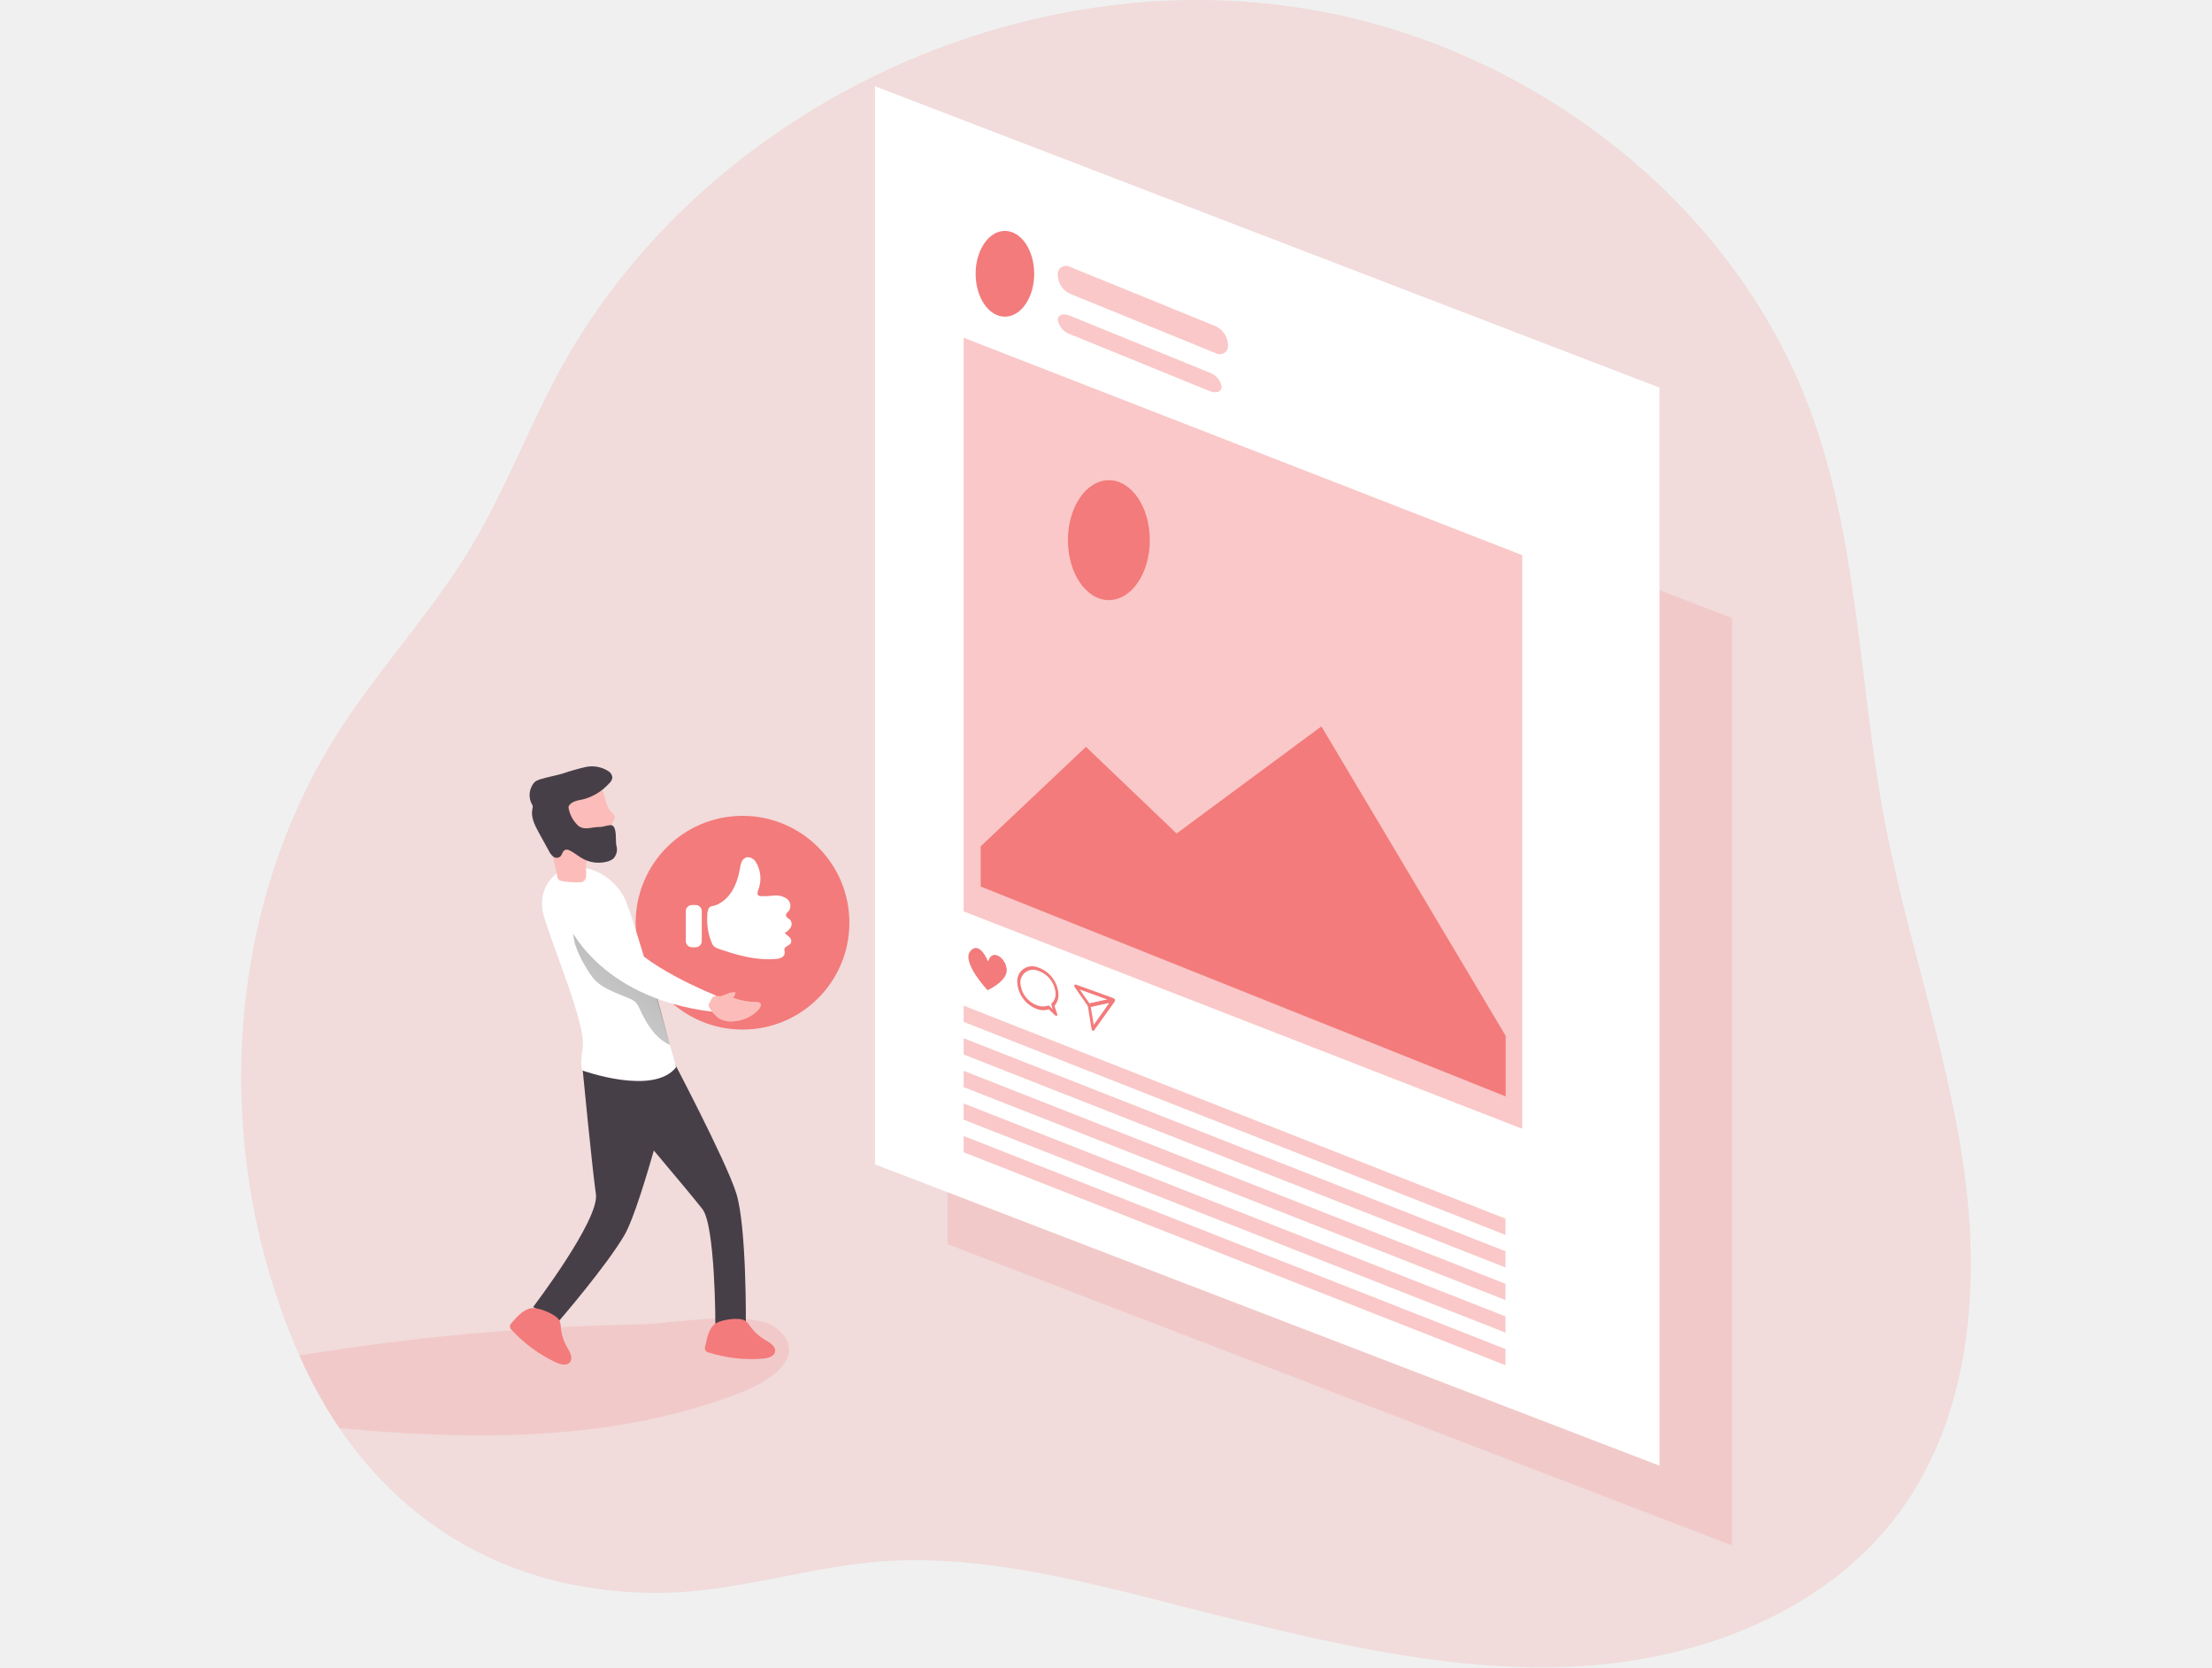
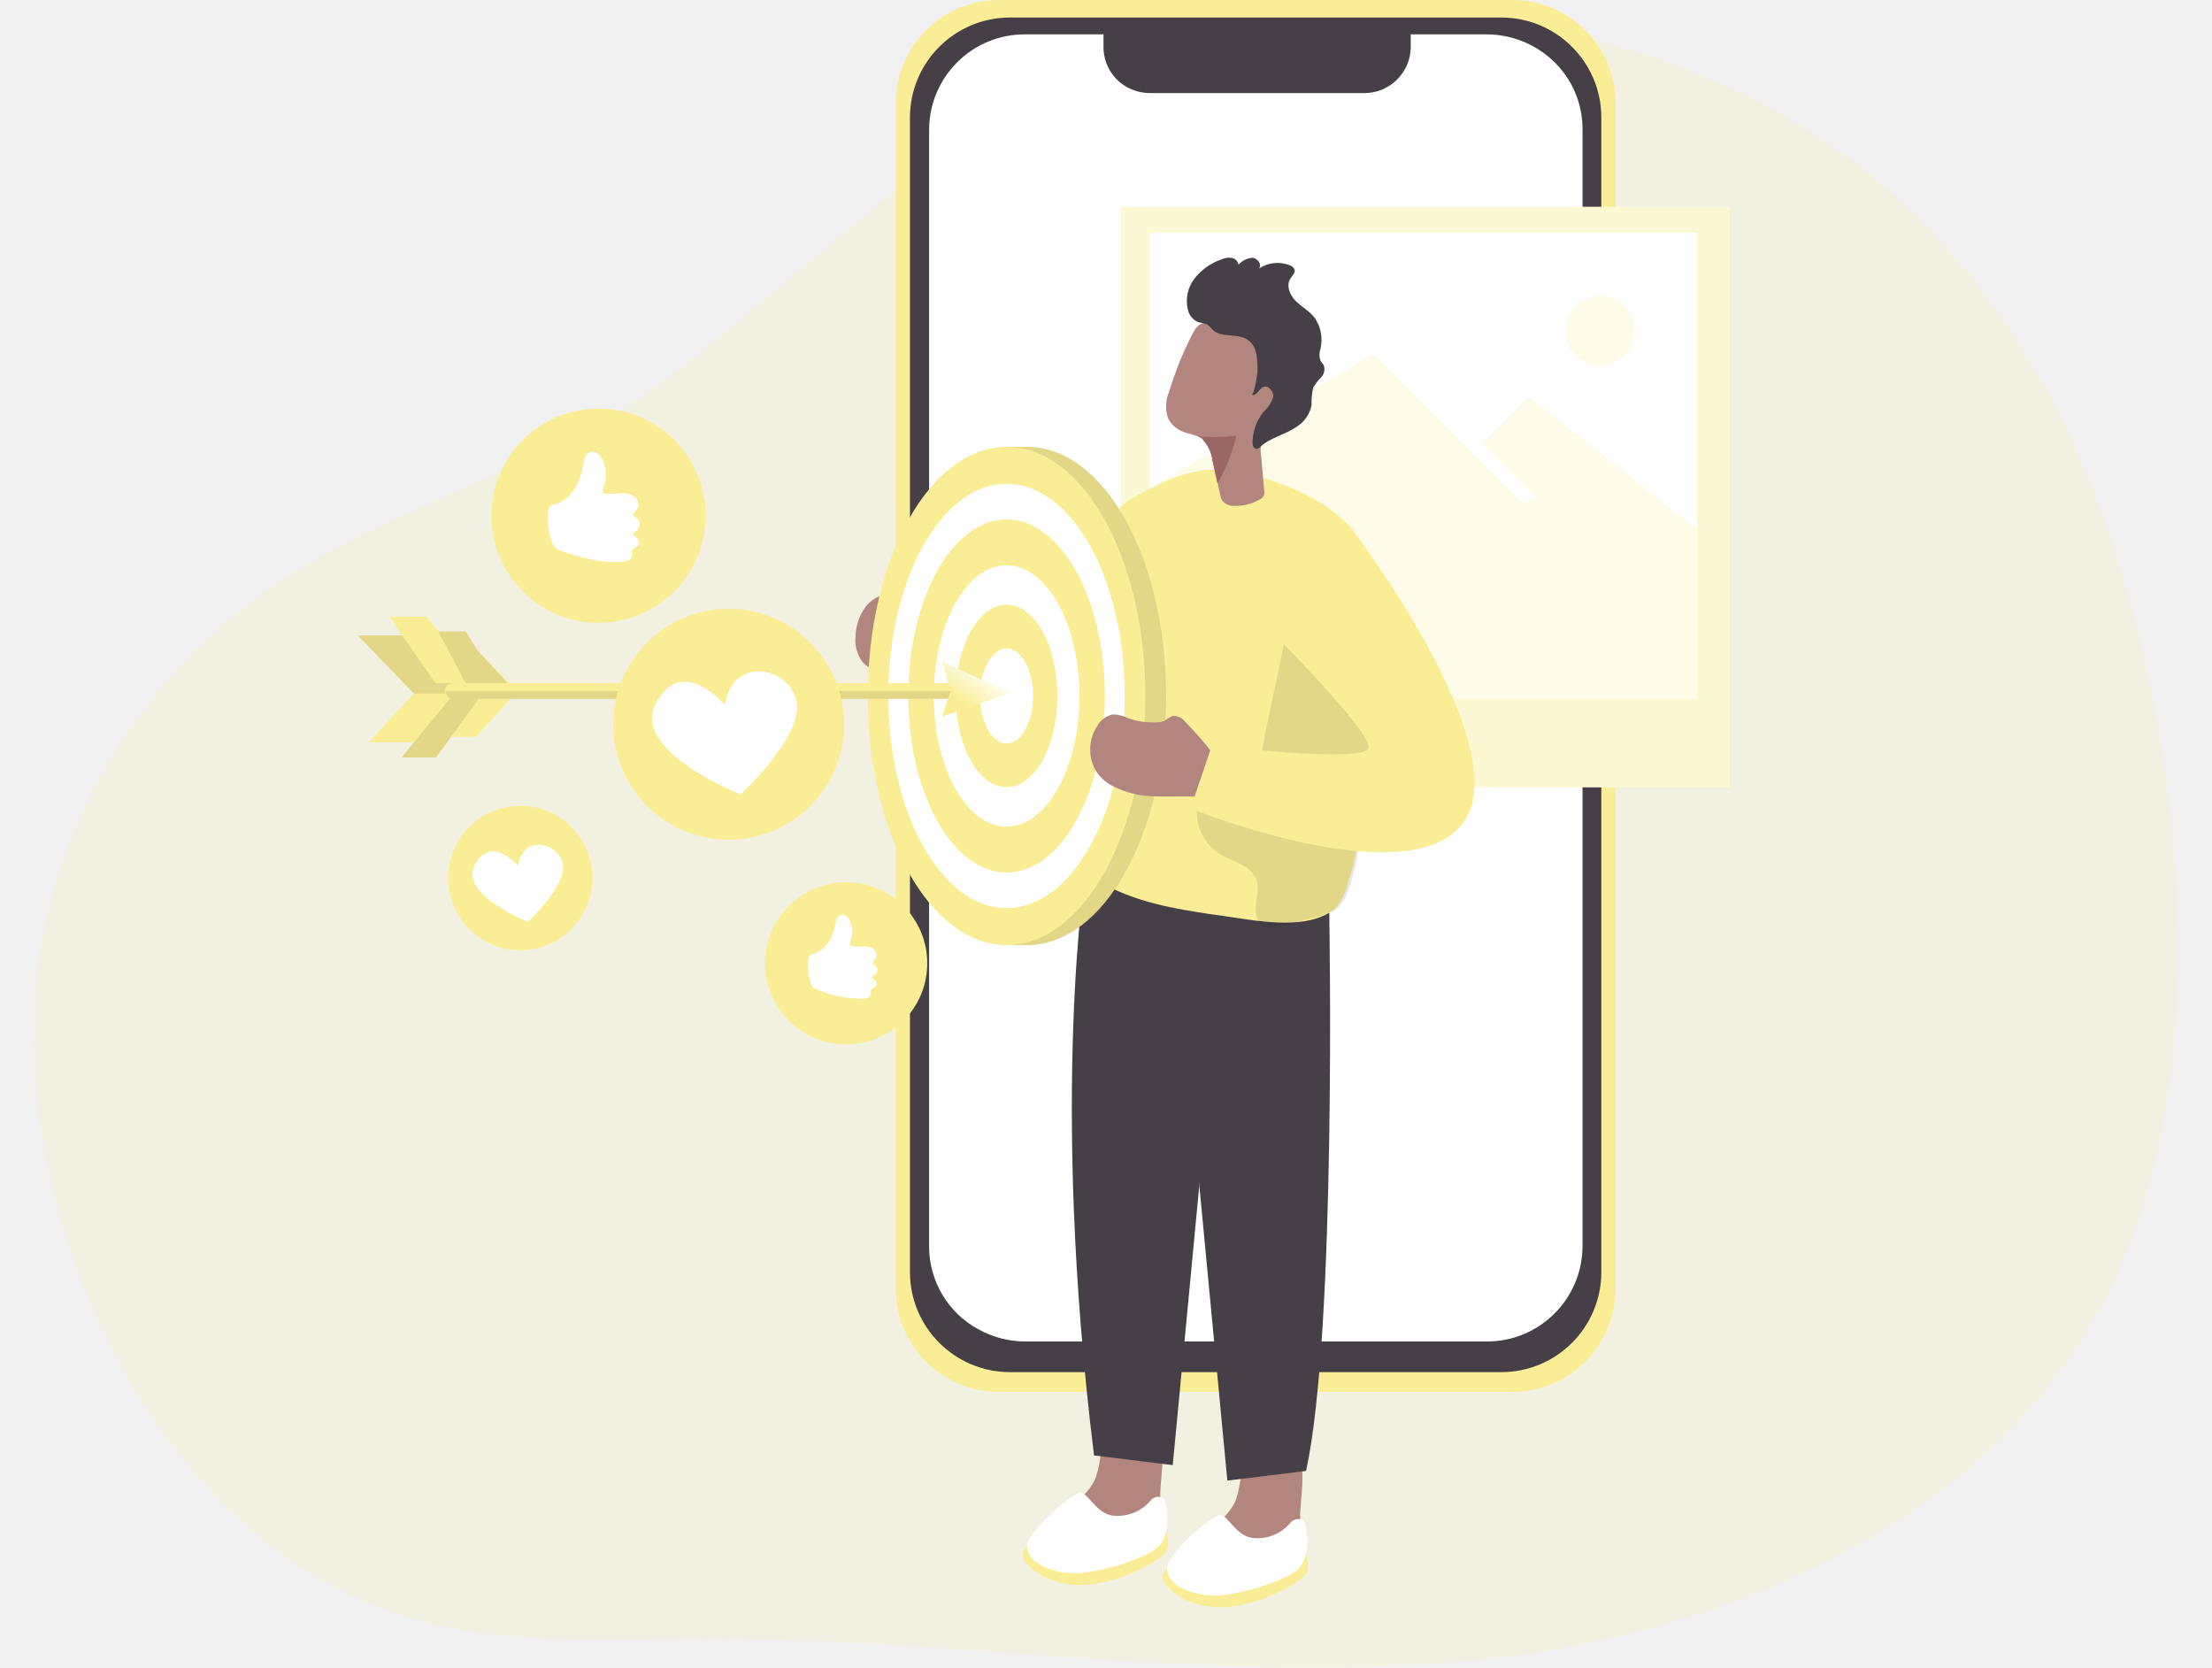
- <svg xmlns="http://www.w3.org/2000/svg" id="Layer_1" data-name="Layer 1" viewBox="0 0 333.14 321.12" width="406" height="306" class="illustration styles_illustrationTablet__1DWOa">
+ <svg xmlns="http://www.w3.org/2000/svg" id="Layer_1" data-name="Layer 1" viewBox="0 0 369.46 287.27" width="406" height="306" class="illustration styles_illustrationTablet__1DWOa">
  <defs>
-     <linearGradient id="linear-gradient" x1="135.1" y1="166.9" x2="87.28" y2="105.14" gradientTransform="matrix(1, 0, 0, -1, 0, 352)" gradientUnits="userSpaceOnUse">
-       <stop offset="0.01" />
-       <stop offset="0.08" stop-opacity="0.69" />
-       <stop offset="0.21" stop-opacity="0.32" />
-       <stop offset="1" stop-opacity="0" />
+     <linearGradient id="linear-gradient" x1="182.47" y1="211.1" x2="178.35" y2="205.27" gradientTransform="matrix(1, 0, 0, -1, -18.92, 326)" gradientUnits="userSpaceOnUse">
+       <stop offset="0.01" stop-color="#fff" />
+       <stop offset="1" stop-color="#fff" stop-opacity="0" />
    </linearGradient>
  </defs>
-   <path d="M361.61,312.06c-13.91,18.76-37.83,28-61.15,29.43s-46.45-4-69.14-9.57c-20.29-5-42.48-11.78-63.61-10.73-15.31.75-29.93,6.25-45.55,6.19-26.11-.09-47.17-11.53-60.88-31.72a87.85,87.85,0,0,1-7.71-14,.68.68,0,0,0-.11-.25c-16.88-38.41-14.84-85.62,8.38-121,7.72-11.77,17.39-22.19,24.67-34.23,6.54-10.82,11-22.75,17-33.86,20.93-38.61,61.85-64.78,105.18-70.52a130.84,130.84,0,0,1,45.8,1.85c39.88,8.94,75.7,37.47,90,75.77,9.32,25,9.4,52.4,14.3,78.65,4.24,22.72,12.14,44.69,15.37,67.57S375.38,293.49,361.61,312.06Z" transform="translate(-42.36 -20.6)" fill="#f37b7b" opacity="0.18" style="isolation: isolate;" />
-   <path d="M139.07,288.6c-24.49,9.68-51.29,9.47-77.79,7.06a87.85,87.85,0,0,1-7.71-14,460.76,460.76,0,0,1,65.81-6c5.15-.1,21.15-2.89,25.8.57C151.64,281.05,145.32,286.13,139.07,288.6Z" transform="translate(-42.36 -20.6)" fill="#f37b7b" opacity="0.18" style="isolation: isolate;" />
-   <polygon points="287.14 297.64 136.04 239.61 136.04 60.99 287.14 119.02 287.14 297.64" fill="#f37b7b" opacity="0.18" style="isolation: isolate;" />
-   <path d="M124.93,223.67s10.78,20.37,12.79,26.77,1.84,25.26,1.84,25.26h-5.87s0-19-2.49-22.23-16.37-19.57-16.37-19.57Z" transform="translate(-42.36 -20.6)" fill="#473f47" />
-   <path d="M126.13,226.12s-6.54,26.42-9.92,32.29S103.58,275,103.58,275l-5-2.67s12.81-16.81,12.1-21.74-2.53-23.75-2.53-23.75S117.19,221.94,126.13,226.12Z" transform="translate(-42.36 -20.6)" fill="#473f47" />
-   <circle cx="96.56" cy="177.71" r="20.58" fill="#f37b7b" />
-   <path d="M104,188.24s-5.21,2.66-3.27,9.07,8.07,20.81,7.41,25.08,0,4.4,0,4.4,13.69,4.94,18-.67c0,0-8.15-28.81-9.88-32.42S109.58,186.12,104,188.24Z" transform="translate(-42.36 -20.6)" fill="#fff" />
-   <path d="M106.67,202.47a19.48,19.48,0,0,0,2.12,4.47,12.81,12.81,0,0,0,1.61,2.32c1.76,1.89,4.4,2.61,6.76,3.66a3.75,3.75,0,0,1,1.15.69,4.44,4.44,0,0,1,.82,1.35c1.28,2.8,3,5.64,5.81,6.91-1.15-4.42-2.3-8.83-3.64-13.19a7.39,7.39,0,0,0-.94-2.2,7.81,7.81,0,0,0-1.83-1.66c-3-2.17-5.87-4.37-8.85-6.5-1-.72-2.08-1.54-2.94-.23C106,199.23,106.33,201.26,106.67,202.47Z" transform="translate(-42.36 -20.6)" fill="url(#linear-gradient)" />
-   <path d="M113.66,177c.3.3.67.61.67,1a1.81,1.81,0,0,1-.38.86c-.9,1.54-.08,3.73-1.16,5.13a3,3,0,0,1-1.57,1,5.48,5.48,0,0,0-1.77.57,2.21,2.21,0,0,0-.66,1.55c-.06.69.06,1.39,0,2.09a1.37,1.37,0,0,1-.58,1.21,1.28,1.28,0,0,1-.61.12,15.09,15.09,0,0,1-3.61-.28,1.14,1.14,0,0,1-.47-.19,1,1,0,0,1-.26-.57c-.51-2.31-1-4.63-1.55-6.94a16.47,16.47,0,0,0-1.12-2.41,8.1,8.1,0,0,1-.41-3.62,7,7,0,0,1,.92-2.59,5.3,5.3,0,0,1,1.64-1.88,6.38,6.38,0,0,1,1.64-.68c2-.61,5.09-1.43,6.81.27C112.63,173.05,112.17,175.51,113.66,177Z" transform="translate(-42.36 -20.6)" fill="#fcbdba" />
-   <path d="M113.86,179.59c-.42-.26-1.8.29-2.3.28-1.63-.05-3,.75-4.28-.23a6.23,6.23,0,0,1-1.87-3.44.74.74,0,0,1,0-.21.55.55,0,0,1,.1-.25c.61-.88,1.84-1,2.88-1.23a10.3,10.3,0,0,0,4.81-3,1.84,1.84,0,0,0,.65-1.14,1.61,1.61,0,0,0-.77-1.25,5.84,5.84,0,0,0-4.46-.78,45.46,45.46,0,0,0-4.46,1.28c-1.41.4-2.87.64-4.28,1.09a3.21,3.21,0,0,0-.84.39,2.47,2.47,0,0,0-.75,1,3.69,3.69,0,0,0,0,3.27,1.32,1.32,0,0,1,.22.5,1.51,1.51,0,0,1-.06.52c-.35,1.53.42,3.06,1.16,4.44l2,3.63a3.27,3.27,0,0,0,.86,1.13,1.11,1.11,0,0,0,1.32,0c.4-.34.42-1,.9-1.28a1.14,1.14,0,0,1,1,.12c.86.41,1.57,1.06,2.4,1.52a6.35,6.35,0,0,0,4.75.59A3.33,3.33,0,0,0,114,186a2.54,2.54,0,0,0,.6-2.63C114.44,182.4,114.75,180.14,113.86,179.59Z" transform="translate(-42.36 -20.6)" fill="#473f47" />
-   <path d="M105.18,198.28s5.61,14.41,27.84,17.17l.8-3.11s-14.85-5.87-18-11.83a38.81,38.81,0,0,1-2.38-5.21,4.9,4.9,0,0,0-6.19-3.12c-.22.08-.44.17-.65.27C105,193.33,104,195,105.18,198.28Z" transform="translate(-42.36 -20.6)" fill="#fff" />
-   <path d="M137.56,211.7a1.59,1.59,0,0,1-.47,1.05,13.09,13.09,0,0,0,4.46.82,1.09,1.09,0,0,1,.78.22c.29.32.06.84-.22,1.17a7,7,0,0,1-4.48,2.3,4.84,4.84,0,0,1-3.29-.53,6.29,6.29,0,0,1-1.72-1.91.91.91,0,0,1,0-1.18c.18-.33.43-1,.8-1.16a3,3,0,0,1,1.19,0C135.59,212.24,136.51,211.59,137.56,211.7Z" transform="translate(-42.36 -20.6)" fill="#fcbdba" />
-   <path d="M94.47,275.36a1.15,1.15,0,0,0-.37.77,1.1,1.1,0,0,0,.37.63A27.2,27.2,0,0,0,103,283c.88.42,2.1.71,2.7-.06s0-1.93-.54-2.82a9.28,9.28,0,0,1-1.24-3.86,3.52,3.52,0,0,0-.28-1.36c-.62-1.16-3.71-2.37-5-2.36C96.91,272.51,95.51,274.17,94.47,275.36Z" transform="translate(-42.36 -20.6)" fill="#f37b7b" />
-   <path d="M131.74,279.88a.86.86,0,0,0,.7,1.22,27.38,27.38,0,0,0,10.45,1.16c1-.08,2.18-.43,2.31-1.39s-1-1.67-1.87-2.18a9.48,9.48,0,0,1-3-2.74,3.51,3.51,0,0,0-.92-1c-1.11-.7-4.39-.21-5.5.44C132.45,276.19,132.06,278.33,131.74,279.88Z" transform="translate(-42.36 -20.6)" fill="#f37b7b" />
-   <path d="M133.11,202.44a1.83,1.83,0,0,0,.39.49,2.58,2.58,0,0,0,.83.41c3.53,1.23,7.24,2.28,11,1.95a2.72,2.72,0,0,0,1.15-.29,1.06,1.06,0,0,0,.57-1,2.74,2.74,0,0,1-.08-.5c0-.64,1-.74,1.29-1.33a1,1,0,0,0-.31-1.08c-.28-.29-.63-.5-.9-.8a3.22,3.22,0,0,0,1.14-1.06,1.28,1.28,0,0,0-.09-1.46c-.28-.3-.78-.46-.81-.87s.35-.62.59-.91a1.71,1.71,0,0,0-.41-2.28,3.65,3.65,0,0,0-2.44-.63,18.36,18.36,0,0,1-2.57.12.75.75,0,0,1-.56-.23c-.18-.23-.07-.56,0-.83a6.12,6.12,0,0,0-.39-5.48,1.85,1.85,0,0,0-1.8-.95,1.6,1.6,0,0,0-1,.95,6.67,6.67,0,0,0-.32,1.39c-.5,2.83-1.84,5.85-4.7,6.91-.49.18-.92.08-1.25.53a2.58,2.58,0,0,0-.3,1.36,11.58,11.58,0,0,0,.84,5.3Z" transform="translate(-42.36 -20.6)" fill="#fff" />
-   <rect x="85.64" y="174.3" width="3.07" height="8.14" rx="1.18" fill="#fff" />
-   <polygon points="273.17 282.28 122.07 224.25 122.07 16.61 273.17 74.65 273.17 282.28" fill="#fff" />
-   <polygon points="246.74 217.4 139.15 175.53 139.15 65.05 246.74 106.92 246.74 217.4" fill="#f37b7b" opacity="0.42" style="isolation: isolate;" />
-   <polygon points="142.43 163 162.71 143.84 180.17 160.53 208.06 139.9 243.55 199.5 243.55 211.16 142.43 170.74 142.43 163" fill="#f37b7b" />
-   <ellipse cx="167.12" cy="104.03" rx="7.89" ry="11.55" fill="#f37b7b" />
-   <ellipse cx="147.1" cy="52.73" rx="5.64" ry="8.26" fill="#f37b7b" />
-   <path d="M230.06,88.62,202,77.18a4.11,4.11,0,0,1-2.37-3.54h0A1.61,1.61,0,0,1,202,72l28.1,11.45A4.11,4.11,0,0,1,232.43,87h0a1.59,1.59,0,0,1-1.36,1.81A1.62,1.62,0,0,1,230.06,88.62Z" transform="translate(-42.36 -20.6)" fill="#f37b7b" opacity="0.42" style="isolation: isolate;" />
-   <path d="M228.92,95.93l-27-11a3.5,3.5,0,0,1-2.27-2.7h0c0-1,1-1.36,2.27-.85l27,11a3.5,3.5,0,0,1,2.28,2.7h0C231.2,96.06,230.18,96.44,228.92,95.93Z" transform="translate(-42.36 -20.6)" fill="#f37b7b" opacity="0.42" style="isolation: isolate;" />
-   <polygon points="243.52 237.84 139.15 196.81 139.15 193.69 243.52 234.71 243.52 237.84" fill="#f37b7b" opacity="0.42" style="isolation: isolate;" />
-   <polygon points="243.52 244.11 139.15 203.09 139.15 199.96 243.52 240.99 243.52 244.11" fill="#f37b7b" opacity="0.42" style="isolation: isolate;" />
-   <polygon points="243.52 250.39 139.15 209.37 139.15 206.24 243.52 247.26 243.52 250.39" fill="#f37b7b" opacity="0.42" style="isolation: isolate;" />
-   <polygon points="243.52 256.66 139.15 215.64 139.15 212.52 243.52 253.54 243.52 256.66" fill="#f37b7b" opacity="0.42" style="isolation: isolate;" />
-   <polygon points="243.52 262.94 139.15 221.92 139.15 218.79 243.52 259.82 243.52 262.94" fill="#f37b7b" opacity="0.42" style="isolation: isolate;" />
-   <path d="M186.21,205.77s-1.6-4.08-3.4-2,3.3,7.54,3.3,7.54,3.67-1.64,3.7-3.8S187.1,203,186.21,205.77Z" transform="translate(-42.36 -20.6)" fill="#f37b7b" />
-   <path d="M199.27,216.23a.29.29,0,0,1-.14-.08L197.91,215a3.51,3.51,0,0,1-2.08,0,5.83,5.83,0,0,1-4-5.22,2.87,2.87,0,0,1,2.66-3.08,2.79,2.79,0,0,1,1.34.22,5.81,5.81,0,0,1,3.95,5.22,3.12,3.12,0,0,1-.78,2.18l.52,1.54a.35.35,0,0,1-.06.38A.21.21,0,0,1,199.27,216.23Zm-3.44-8.67a2.43,2.43,0,0,0-3.19,1.27,2.32,2.32,0,0,0-.2,1.07,4.91,4.91,0,0,0,3.39,4.38,2.93,2.93,0,0,0,1.94,0,.25.25,0,0,1,.27.08l.63.6-.25-.75a.38.38,0,0,1,.05-.37,2.45,2.45,0,0,0,.75-1.88A4.91,4.91,0,0,0,195.83,207.56Z" transform="translate(-42.36 -20.6)" fill="#f37b7b" />
-   <path d="M205.68,214.58a.4.4,0,0,1-.19-.15l-2.57-3.68a.43.43,0,0,1-.07-.41.21.21,0,0,1,.25-.13h0l7.27,2.64a.41.41,0,0,1,.26.36.26.26,0,0,1-.16.32l-4.7,1Zm-1.82-3.41,1.88,2.68,3.42-.76Z" transform="translate(-42.36 -20.6)" fill="#f37b7b" />
-   <path d="M206.43,219.12h-.06a.45.45,0,0,1-.22-.33l-.74-4.55a.27.27,0,0,1,.16-.33l4.7-1a.31.31,0,0,1,.32.19.4.4,0,0,1,0,.42l-4,5.59A.18.18,0,0,1,206.43,219.12Zm-.43-4.58.57,3.45,3-4.25Z" transform="translate(-42.36 -20.6)" fill="#f37b7b" />
+   <path d="M162.06,63.16,142.65,79.37c-7.08,5.92-14.2,11.86-22,16.82-19.45,12.36-42.58,18.24-61.49,31.42a95.48,95.48,0,0,0-37.95,55.94c-10.35,44.18,15.25,106,60.71,120.66,16.88,5.46,35.06,4.18,52.8,4.15,44.38-.08,88.8,8,133,3.6s90.5-24.79,109.46-64.92c17.29-36.59,12.27-88.38.41-125.86-8-25.42-22.35-49.34-43.26-65.89C305.09,32.17,265.62,25.41,228.5,28.6c-10.1.86-20.31,2.45-29.49,6.75-8.27,3.88-15.39,9.8-22.4,15.66Z" transform="translate(-18.92 -26)" fill="#F9EE95" opacity="0.18" style="isolation: isolate;" />
+   <rect x="148.5" width="124.03" height="239.82" rx="17.83" fill="#F9EE95" />
+   <rect x="150.95" y="3.02" width="119.13" height="233.39" rx="17.24" fill="#473f47" />
+   <path d="M285.76,48.22V240.83a16.47,16.47,0,0,1-16.63,16.3H189.82a16.74,16.74,0,0,1-8.27-2.16,16.22,16.22,0,0,1-8.38-14.14V48.22a16.48,16.48,0,0,1,16.65-16.3h13.4v2.37a7.88,7.88,0,0,0,5,7.17,8.39,8.39,0,0,0,3.05.58h36.84a8,8,0,0,0,8.05-7.88V31.92h13a16.78,16.78,0,0,1,11.49,4.52A16.12,16.12,0,0,1,285.76,48.22Z" transform="translate(-18.92 -26)" fill="#fff" />
+   <rect x="187.29" y="35.63" width="104.88" height="100.01" fill="#fff" />
+   <rect x="187.29" y="35.63" width="104.88" height="100.01" fill="#F9EE95" opacity="0.42" style="isolation: isolate;" />
+   <rect x="192.23" y="40.13" width="94.32" height="80.27" fill="#fff" />
+   <polygon points="192.22 84.33 230.69 60.89 256.58 86.79 258.67 85.63 249.47 76.43 257.57 68.32 286.54 91.11 286.54 120.4 192.88 120.4 192.22 84.33" fill="#F9EE95" opacity="0.22" style="isolation: isolate;" />
+   <path d="M171.28,127.42c-.19-.29-.55-.61-.83-.41a.82.82,0,0,0-.24.41,1.9,1.9,0,0,1-1.67,1c-.65.05-1.34-.1-2-.1a5.67,5.67,0,0,0-4.44,2.4,9,9,0,0,0-1.6,4.91,6.24,6.24,0,0,0,1.2,4.44c1.57,1.78,4.28,1.84,6.65,1.75l2.15-.07a2,2,0,0,0,2.24-1.64c.89-2.14,2.49-4.28,1.38-6.44C173.16,131.77,172.58,129,171.28,127.42Z" transform="translate(-18.92 -26)" fill="#b2857f" />
+   <path d="M213,283.06a13.46,13.46,0,0,1-1.06,5.67,9.55,9.55,0,0,1-4.13,3.83,16.24,16.24,0,0,1-12,1.18,2.41,2.41,0,0,1-1.38-.84,1.91,1.91,0,0,1-.25-1.19c.09-2.22,1.57-4.11,3.16-5.66s3.36-3,4.33-5c1.84-3.73.47-13.65,7.5-12.05C215,270.35,213.18,278.91,213,283.06Z" transform="translate(-18.92 -26)" fill="#b2857f" />
+   <path d="M214,289.78s1,2.46-.24,3.89-13.85,9.27-22.35,3S203,289.49,203,289.49Z" transform="translate(-18.92 -26)" fill="#F9EE95" />
+   <path d="M213.5,284.07a1.8,1.8,0,0,0-2.27.59,7.42,7.42,0,0,1-6.75,2.42c-2.77-.66-3.87-3.85-5.23-3.86s-8.72,6.22-9.15,8.91,3.33,4.65,7.47,4.92,13.54-2.62,15.32-4.8S214.46,285.44,213.5,284.07Z" transform="translate(-18.92 -26)" fill="#fff" />
+   <path d="M237.1,286.88a13.37,13.37,0,0,1-1,5.66,9.46,9.46,0,0,1-4.14,3.83,16.24,16.24,0,0,1-12,1.19,2.4,2.4,0,0,1-1.39-.84,2.09,2.09,0,0,1-.25-1.2c.09-2.21,1.58-4.1,3.16-5.66s3.34-3,4.34-4.95c1.83-3.73.47-13.64,7.49-12.05C239.09,274.19,237.26,282.75,237.1,286.88Z" transform="translate(-18.92 -26)" fill="#b2857f" />
+   <path d="M238.07,293.62s1,2.45-.23,3.89-13.83,9.27-22.32,3S227,293.35,227,293.35Z" transform="translate(-18.92 -26)" fill="#F9EE95" />
+   <path d="M237.58,287.91a1.8,1.8,0,0,0-2.27.59,7.33,7.33,0,0,1-6.76,2.42c-2.75-.66-3.87-3.85-5.22-3.86s-8.72,6.23-9.12,8.91,3.32,4.65,7.48,4.92,13.52-2.62,15.31-4.79S238.54,289.29,237.58,287.91Z" transform="translate(-18.92 -26)" fill="#fff" />
+   <path d="M242.12,183.25s1.31,72.12-4,96.18l-13.56,1.67-9.38-98.74Z" transform="translate(-18.92 -26)" fill="#473f47" />
+   <path d="M200.23,175.38s-6.37,38.9,1.36,101.38l13.56,1.67,9.38-98.75Z" transform="translate(-18.92 -26)" fill="#473f47" />
+   <path d="M184.36,144.39c.15,2.61,1,4.88,3.27,5.63a3.83,3.83,0,0,0,.58.16c4.17.83,9.63-2.34,13.43-5.1a52.38,52.38,0,0,0,4.57-3.7V113.49L186,134.21S184.08,139.81,184.36,144.39Z" transform="translate(-18.92 -26)" fill="#F9EE95" />
+   <path d="M201.48,145c0,1.31-.16,2.61-.17,3.92,0,7.19,1.67,14.62-.47,21.67-.49,1.58-1.16,3.27-.61,4.82a6,6,0,0,0,3,2.9c6.34,3.47,13.68,4.53,20.83,5.53,5.38.76,13,2.36,18-.54,2.12-1.24,2.84-3.54,3.51-5.83,2.16-7.3,2.8-15.15,3.36-22.71q.12-1.5.21-3,.62-10.33.41-20.68c-.09-5-.49-10.41-3.75-14.19-4.35-5-12.76-8.36-19.14-9.53a21.78,21.78,0,0,0-6.29-.35,26.66,26.66,0,0,0-8.5,2.89c-3.16,1.57-6,2.89-7.54,6a43,43,0,0,0-3.53,11.41,40.49,40.49,0,0,0-.26,11.21c.19,1.82.65,3.64.84,5.46A5,5,0,0,1,201.48,145Z" transform="translate(-18.92 -26)" fill="#F9EE95" />
+   <path d="M214,145.91c0,23.7-10.7,42.92-23.9,42.92h-3.41c-12.66-1.1-20.5-19.92-20.5-42.92,0-23.24,7.44-42.19,20.29-42.92h3.62C203.34,103,214,122.21,214,145.91Z" transform="translate(-18.92 -26)" fill="#F9EE95" />
+   <path d="M214,145.91c0,23.7-10.7,42.92-23.9,42.92h-3.41c-12.66-1.1-20.5-19.92-20.5-42.92,0-23.24,7.44-42.19,20.29-42.92h3.62C203.34,103,214,122.21,214,145.91Z" transform="translate(-18.92 -26)" fill="#020202" opacity="0.1" style="isolation: isolate;" />
+   <ellipse cx="167.6" cy="119.91" rx="23.91" ry="42.92" fill="#F9EE95" />
+   <ellipse cx="167.6" cy="119.91" rx="20.36" ry="36.55" fill="#fff" />
+   <ellipse cx="167.6" cy="119.91" rx="16.94" ry="30.42" fill="#F9EE95" />
+   <ellipse cx="167.6" cy="119.91" rx="12.54" ry="22.51" fill="#fff" />
+   <ellipse cx="167.6" cy="119.91" rx="8.76" ry="15.72" fill="#F9EE95" />
+   <ellipse cx="167.6" cy="119.91" rx="4.56" ry="8.18" fill="#fff" />
+   <path d="M230.85,185.71c2.08.62,6.89-1.31,8.5-1.58,1-.17,1.82-.65,2.77-.88,4.77-1.19,5.34-14.58,5.8-18.18,1.24-9.52,3.13-19.39,3.27-28.94,0-3.68-.05-7.43-1.26-10.91s-3.68-6.69-7.15-7.94c-6.09-2.2-7.9,17.06-8.73,21-1.05,5-2.12,10-3.15,15-.75,3.65-.33,6.57-3.22,9.28a1.33,1.33,0,0,1-.74.43,1.58,1.58,0,0,1-.73-.18,11.48,11.48,0,0,0-3.83-.91,3,3,0,0,0-1.73.27,2.91,2.91,0,0,0-1.17,1.91,8.6,8.6,0,0,0,3.68,9c1.3.81,2.79,1.25,4.09,2,4.93,3,.8,6.19,2.76,9.87A1.3,1.3,0,0,0,230.85,185.71Z" transform="translate(-18.92 -26)" fill="#020202" opacity="0.1" style="isolation: isolate;" />
+   <path d="M214.37,98.11a4.64,4.64,0,0,0,2.42,2.22c1.23.5,2.62.57,3.61,1.47h0a6.31,6.31,0,0,1,1.62,3.5c.29,1.35.58,2.69.88,4,.14.68.3,1.35.44,2a2.84,2.84,0,0,0,.38,1,2.51,2.51,0,0,0,2,.86,8.3,8.3,0,0,0,4.53-1.17,1.36,1.36,0,0,0,.57-.52,1.55,1.55,0,0,0,.09-.9l-.51-5.82a7.4,7.4,0,0,1,.72-4.69c1.5-3.13,3.12-6.26,3.71-9.71a8,8,0,0,0-.4-4.79,8.23,8.23,0,0,0-5.31-3.82,15.42,15.42,0,0,0-8.75-.08c-1.06.36-1.39,1.09-1.89,2-.75,1.48-1.45,3-2.08,4.53-.71,1.74-1.33,3.53-1.89,5.35A6.27,6.27,0,0,0,214.37,98.11Z" transform="translate(-18.92 -26)" fill="#b2857f" />
+   <path d="M222.06,82.86c1.6,1.43,4.36.47,6.09,1.74s1.58,3.76,1.59,5.57c0,.32-.57,4-1,3.76.7.5,1.24-.86,2-1.26s1.9.76,1.71,1.76a5.94,5.94,0,0,1-1.64,2.51,8.62,8.62,0,0,0-1.91,5.33c0,.45.17,1,.63,1.06s1-.63,1.31-.87c1.85-1.25,4.08-1.77,5.88-3.08a5.58,5.58,0,0,0,2.35-3.6,11.2,11.2,0,0,1,.29-3A8.79,8.79,0,0,1,240.73,91a2,2,0,0,0,.44-2.06c-.15-.3-.42-.52-.57-.82a3,3,0,0,1,0-2,6.67,6.67,0,0,0-1-5.38c-.89-1.14-2.22-1.85-3.25-2.87s-1.71-2.7-.91-3.91c.3-.47.83-.91.72-1.46a1.29,1.29,0,0,0-.87-.8,5.66,5.66,0,0,0-5.3.59c.59-.69-.23-1.84-1.13-1.87a3.65,3.65,0,0,0-2.38,1.18,1.43,1.43,0,0,0-1.25-1.18,3.48,3.48,0,0,0-1.8.31A10.06,10.06,0,0,0,218.89,74a6.35,6.35,0,0,0-1.13,5.36,3,3,0,0,0,1.78,2.15,8.18,8.18,0,0,1,1.55.39A5.82,5.82,0,0,1,222.06,82.86Z" transform="translate(-18.92 -26)" fill="#473f47" />
+   <path d="M219.53,101.18l.47.13a.62.62,0,0,1,.36.18.58.58,0,0,1,0,.32,6.31,6.31,0,0,1,1.62,3.5c.29,1.35.58,2.69.88,4a32.65,32.65,0,0,0,3.27-8.25A31.65,31.65,0,0,1,219.53,101.18Z" transform="translate(-18.92 -26)" fill="#996764" />
+   <path d="M217.22,150.27a2.5,2.5,0,0,0-2.15-.91,8.4,8.4,0,0,0-1.31.81,3.07,3.07,0,0,1-1.23.28,12.66,12.66,0,0,1-5.07-.71,6.22,6.22,0,0,0-2.61-.66,3.88,3.88,0,0,0-2.62,1.87,7.35,7.35,0,0,0-.24,8,7.73,7.73,0,0,0,2.61,2.38,16.17,16.17,0,0,0,7.49,1.87c2.6.11,5.23-.08,7.8.11a2.87,2.87,0,0,0,1.8-.23,2.79,2.79,0,0,0,.86-2.28c.1-2,.43-3.61-.72-5.28A67.8,67.8,0,0,0,217.22,150.27Z" transform="translate(-18.92 -26)" fill="#b2857f" />
+   <path d="M245.82,116.87s28.6,37.4,19.57,50.62-47.18-2.18-47.18-2.18l3.71-10.95s26.8,3.39,27,.4-17-20.18-17-20.18S228.82,109.42,245.82,116.87Z" transform="translate(-18.92 -26)" fill="#F9EE95" />
+   <polygon points="83.27 119.12 76.41 112.04 74.44 108.8 69.69 108.8 67.73 106.24 61.33 106.24 63.44 109.48 55.83 109.48 65.47 119.5 57.7 127.87 65.55 127.87 63.35 130.5 69.31 130.5 71.86 126.96 76.17 126.96 83.27 119.12" fill="#F9EE95" />
+   <polygon points="65.47 119.5 83.27 119.5 76.41 112.04 74.44 108.8 69.69 108.8 74.38 117.69 69.17 117.69 63.44 109.48 55.83 109.48 65.47 119.5" fill="#020202" opacity="0.1" style="isolation: isolate;" />
+   <path d="M183,145.05a1.34,1.34,0,0,1-1.35,1.35H91.22a1.36,1.36,0,1,1-.23-2.71h90.65a1.36,1.36,0,0,1,1.36,1.36Z" transform="translate(-18.92 -26)" fill="#F9EE95" />
+   <path d="M180.68,145.05v1.35H91.22a1.34,1.34,0,0,1-1.36-1.34h90.82Z" transform="translate(-18.92 -26)" fill="#020202" opacity="0.1" style="isolation: isolate;" />
+   <polygon points="63.35 130.5 71.66 120.4 76.63 120.4 69.31 130.5 63.35 130.5" fill="#020202" opacity="0.1" style="isolation: isolate;" />
+   <polygon points="156.47 113.92 157.97 119.05 156.47 123.47 168.13 119.4 156.47 113.92" fill="#F9EE95" />
+   <polygon points="156.47 113.92 157.97 119.05 156.47 123.47 168.13 119.4 156.47 113.92" fill="url(#linear-gradient)" />
+   <circle cx="97.29" cy="88.85" r="18.45" fill="#F9EE95" />
+   <path d="M108.53,120a1.47,1.47,0,0,0,.38.48,2.61,2.61,0,0,0,.8.4c3.43,1.19,7,2.21,10.63,1.88a2.68,2.68,0,0,0,1.11-.28,1,1,0,0,0,.55-.93,4.13,4.13,0,0,1-.07-.49c0-.62,1-.72,1.24-1.28a1,1,0,0,0-.29-1.06c-.27-.28-.61-.48-.87-.77a3.1,3.1,0,0,0,1.1-1,1.25,1.25,0,0,0-.09-1.42c-.27-.29-.75-.45-.79-.84s.35-.61.57-.89a1.63,1.63,0,0,0-.39-2.2,3.48,3.48,0,0,0-2.36-.61,18.86,18.86,0,0,1-2.49.11.7.7,0,0,1-.55-.22c-.16-.22-.06-.54,0-.8a5.89,5.89,0,0,0-.37-5.31,1.8,1.8,0,0,0-1.75-.92,1.53,1.53,0,0,0-1,.92,6.31,6.31,0,0,0-.32,1.35c-.48,2.74-1.78,5.67-4.55,6.69-.47.17-.89.08-1.2.51a2.42,2.42,0,0,0-.3,1.32,11.44,11.44,0,0,0,.81,5.14Z" transform="translate(-18.92 -26)" fill="#fff" />
+   <circle cx="139.96" cy="165.98" r="13.97" fill="#F9EE95" />
+   <path d="M153,195.8a1.13,1.13,0,0,0,.28.37,1.9,1.9,0,0,0,.6.31,19.45,19.45,0,0,0,8,1.56,1.89,1.89,0,0,0,.84-.2.77.77,0,0,0,.44-.7c0-.13-.06-.25-.06-.37,0-.47.77-.53,1-1a.75.75,0,0,0-.21-.8c-.2-.21-.45-.37-.65-.59a2.39,2.39,0,0,0,.85-.76,1,1,0,0,0-.05-1.08c-.2-.22-.56-.35-.58-.64s.26-.46.44-.67a1.25,1.25,0,0,0-.27-1.67,2.64,2.64,0,0,0-1.78-.49,14.74,14.74,0,0,1-1.88,0,.55.55,0,0,1-.42-.17c-.12-.17,0-.41,0-.61a4.48,4.48,0,0,0-.22-4,1.37,1.37,0,0,0-1.31-.72,1.15,1.15,0,0,0-.74.69,4.33,4.33,0,0,0-.26,1c-.4,2.07-1.42,4.27-3.53,5-.36.12-.67.05-.91.37a1.83,1.83,0,0,0-.24,1,8.38,8.38,0,0,0,.54,3.9A1.31,1.31,0,0,0,153,195.8Z" transform="translate(-18.92 -26)" fill="#fff" />
+   <circle cx="83.81" cy="151.27" r="12.44" fill="#F9EE95" />
+   <path d="M102.35,175.23s-4.54-5.51-7.41-.29,9.1,9.87,9.1,9.87,6.73-6.2,6-9.94S103.19,169.67,102.35,175.23Z" transform="translate(-18.92 -26)" fill="#fff" />
+   <circle cx="119.71" cy="124.79" r="19.89" fill="#F9EE95" />
+   <path d="M138,147.54s-7.28-8.83-11.86-.48,14.55,15.79,14.55,15.79,10.76-9.91,9.65-15.89S139.36,138.64,138,147.54Z" transform="translate(-18.92 -26)" fill="#fff" />
+   <circle cx="269.84" cy="57.02" r="6.01" fill="#F9EE95" opacity="0.22" style="isolation: isolate;" />
</svg>
